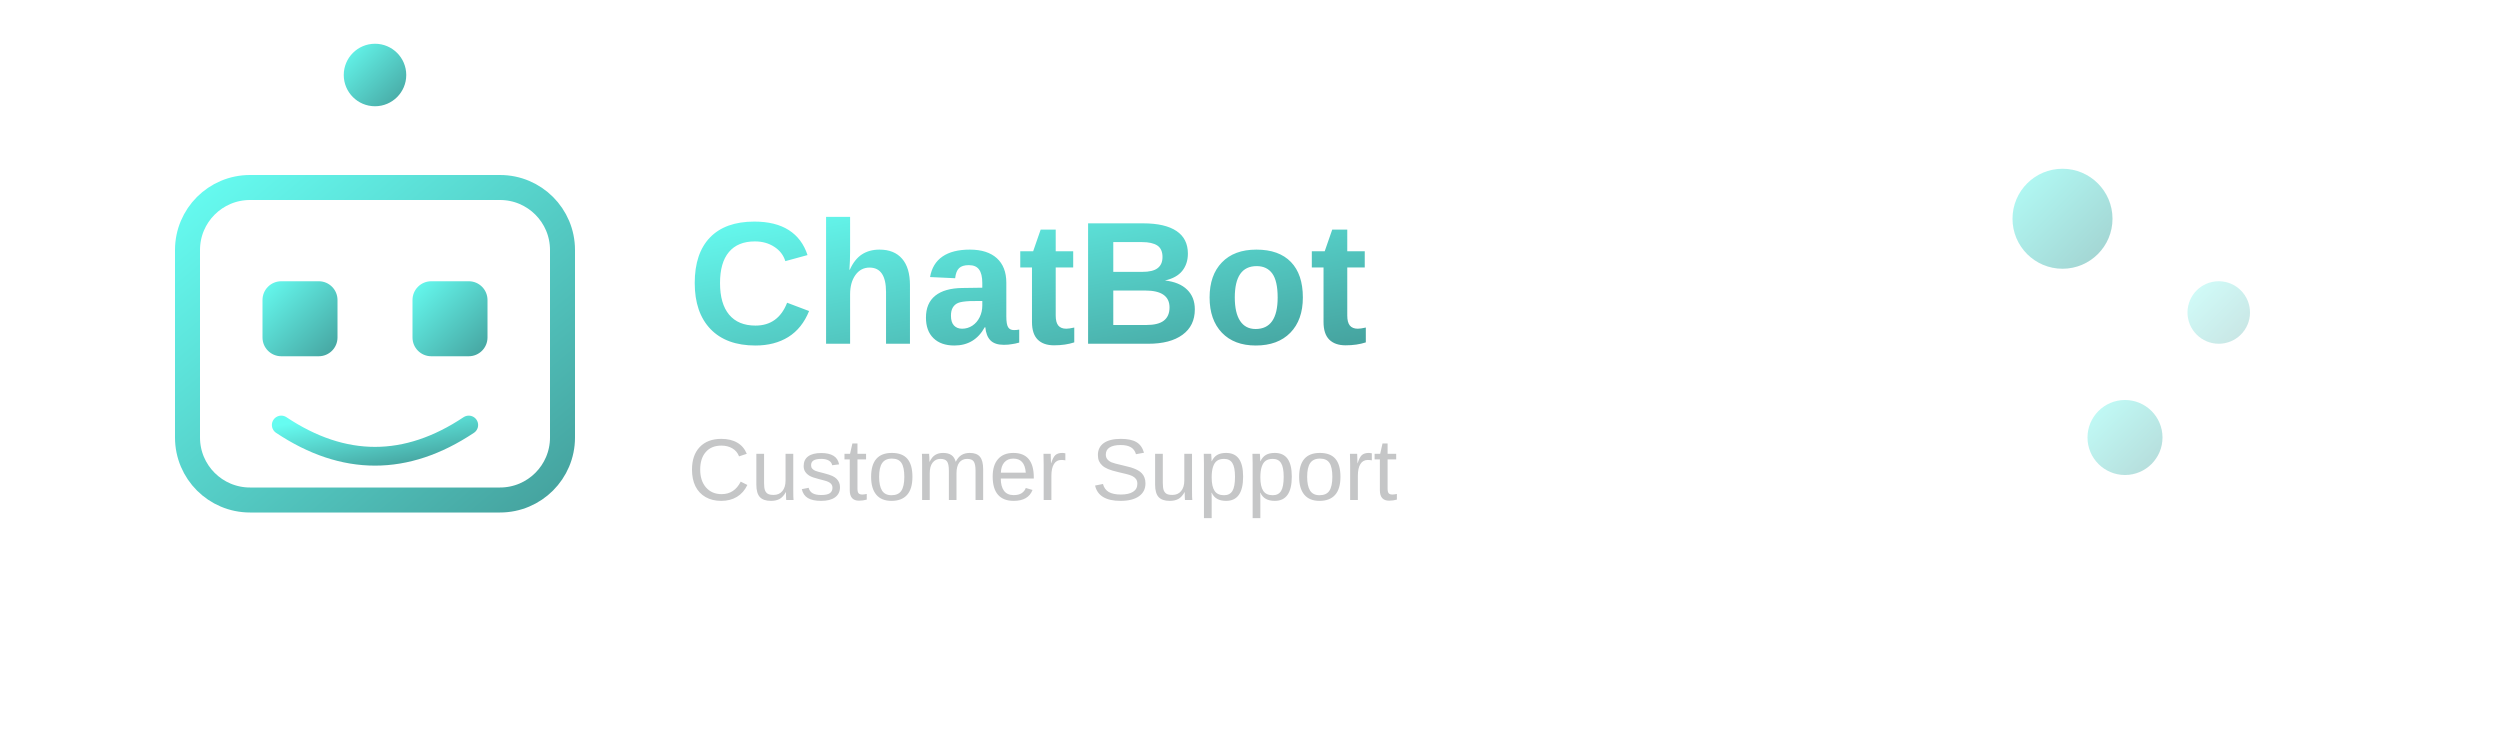
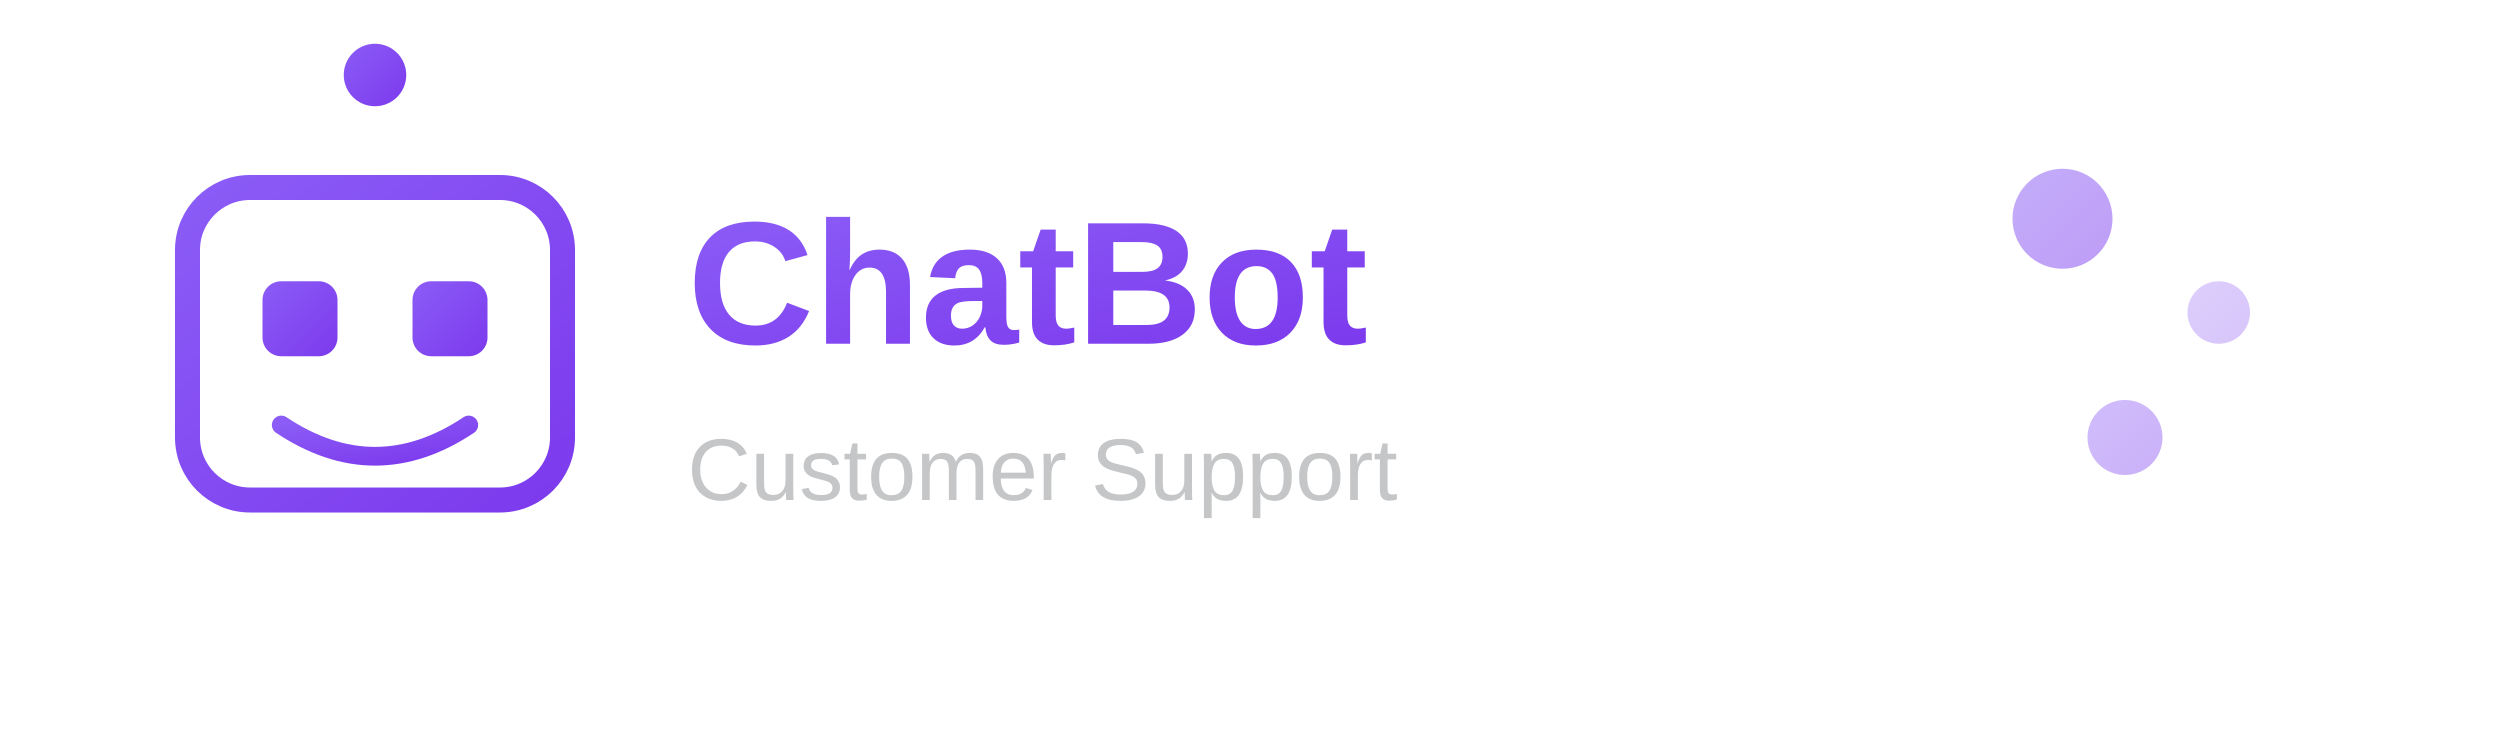
<svg xmlns="http://www.w3.org/2000/svg" viewBox="0 0 400 120" width="400" height="120">
  <defs>
    <linearGradient id="logoGradient" x1="0%" y1="0%" x2="100%" y2="100%">
-       <stop offset="0%" style="stop-color:#66FCF1" />
-       <stop offset="100%" style="stop-color:#45A29E" />
+       <stop offset="0%" style="stop-color:#8b5cf6" />
+       <stop offset="100%" style="stop-color:#7c3aed" />
    </linearGradient>
  </defs>
  <rect x="30" y="30" width="60" height="50" rx="10" fill="none" stroke="url(#logoGradient)" stroke-width="4" />
  <rect x="42" y="45" width="12" height="12" rx="3" fill="url(#logoGradient)" />
  <rect x="66" y="45" width="12" height="12" rx="3" fill="url(#logoGradient)" />
  <path d="M 45 68 Q 60 78 75 68" stroke="url(#logoGradient)" stroke-width="3" fill="none" stroke-linecap="round" />
  <line x1="60" y1="30" x2="60" y2="15" stroke="url(#logoGradient)" stroke-width="3" />
  <circle cx="60" cy="12" r="5" fill="url(#logoGradient)" />
  <text x="110" y="55" font-family="Arial, sans-serif" font-size="28" font-weight="bold" fill="url(#logoGradient)">ChatBot</text>
  <text x="110" y="80" font-family="Arial, sans-serif" font-size="14" fill="#C5C6C7">Customer Support</text>
  <circle cx="330" cy="35" r="8" fill="url(#logoGradient)" opacity="0.5" />
  <circle cx="355" cy="50" r="5" fill="url(#logoGradient)" opacity="0.3" />
  <circle cx="340" cy="70" r="6" fill="url(#logoGradient)" opacity="0.4" />
</svg>
